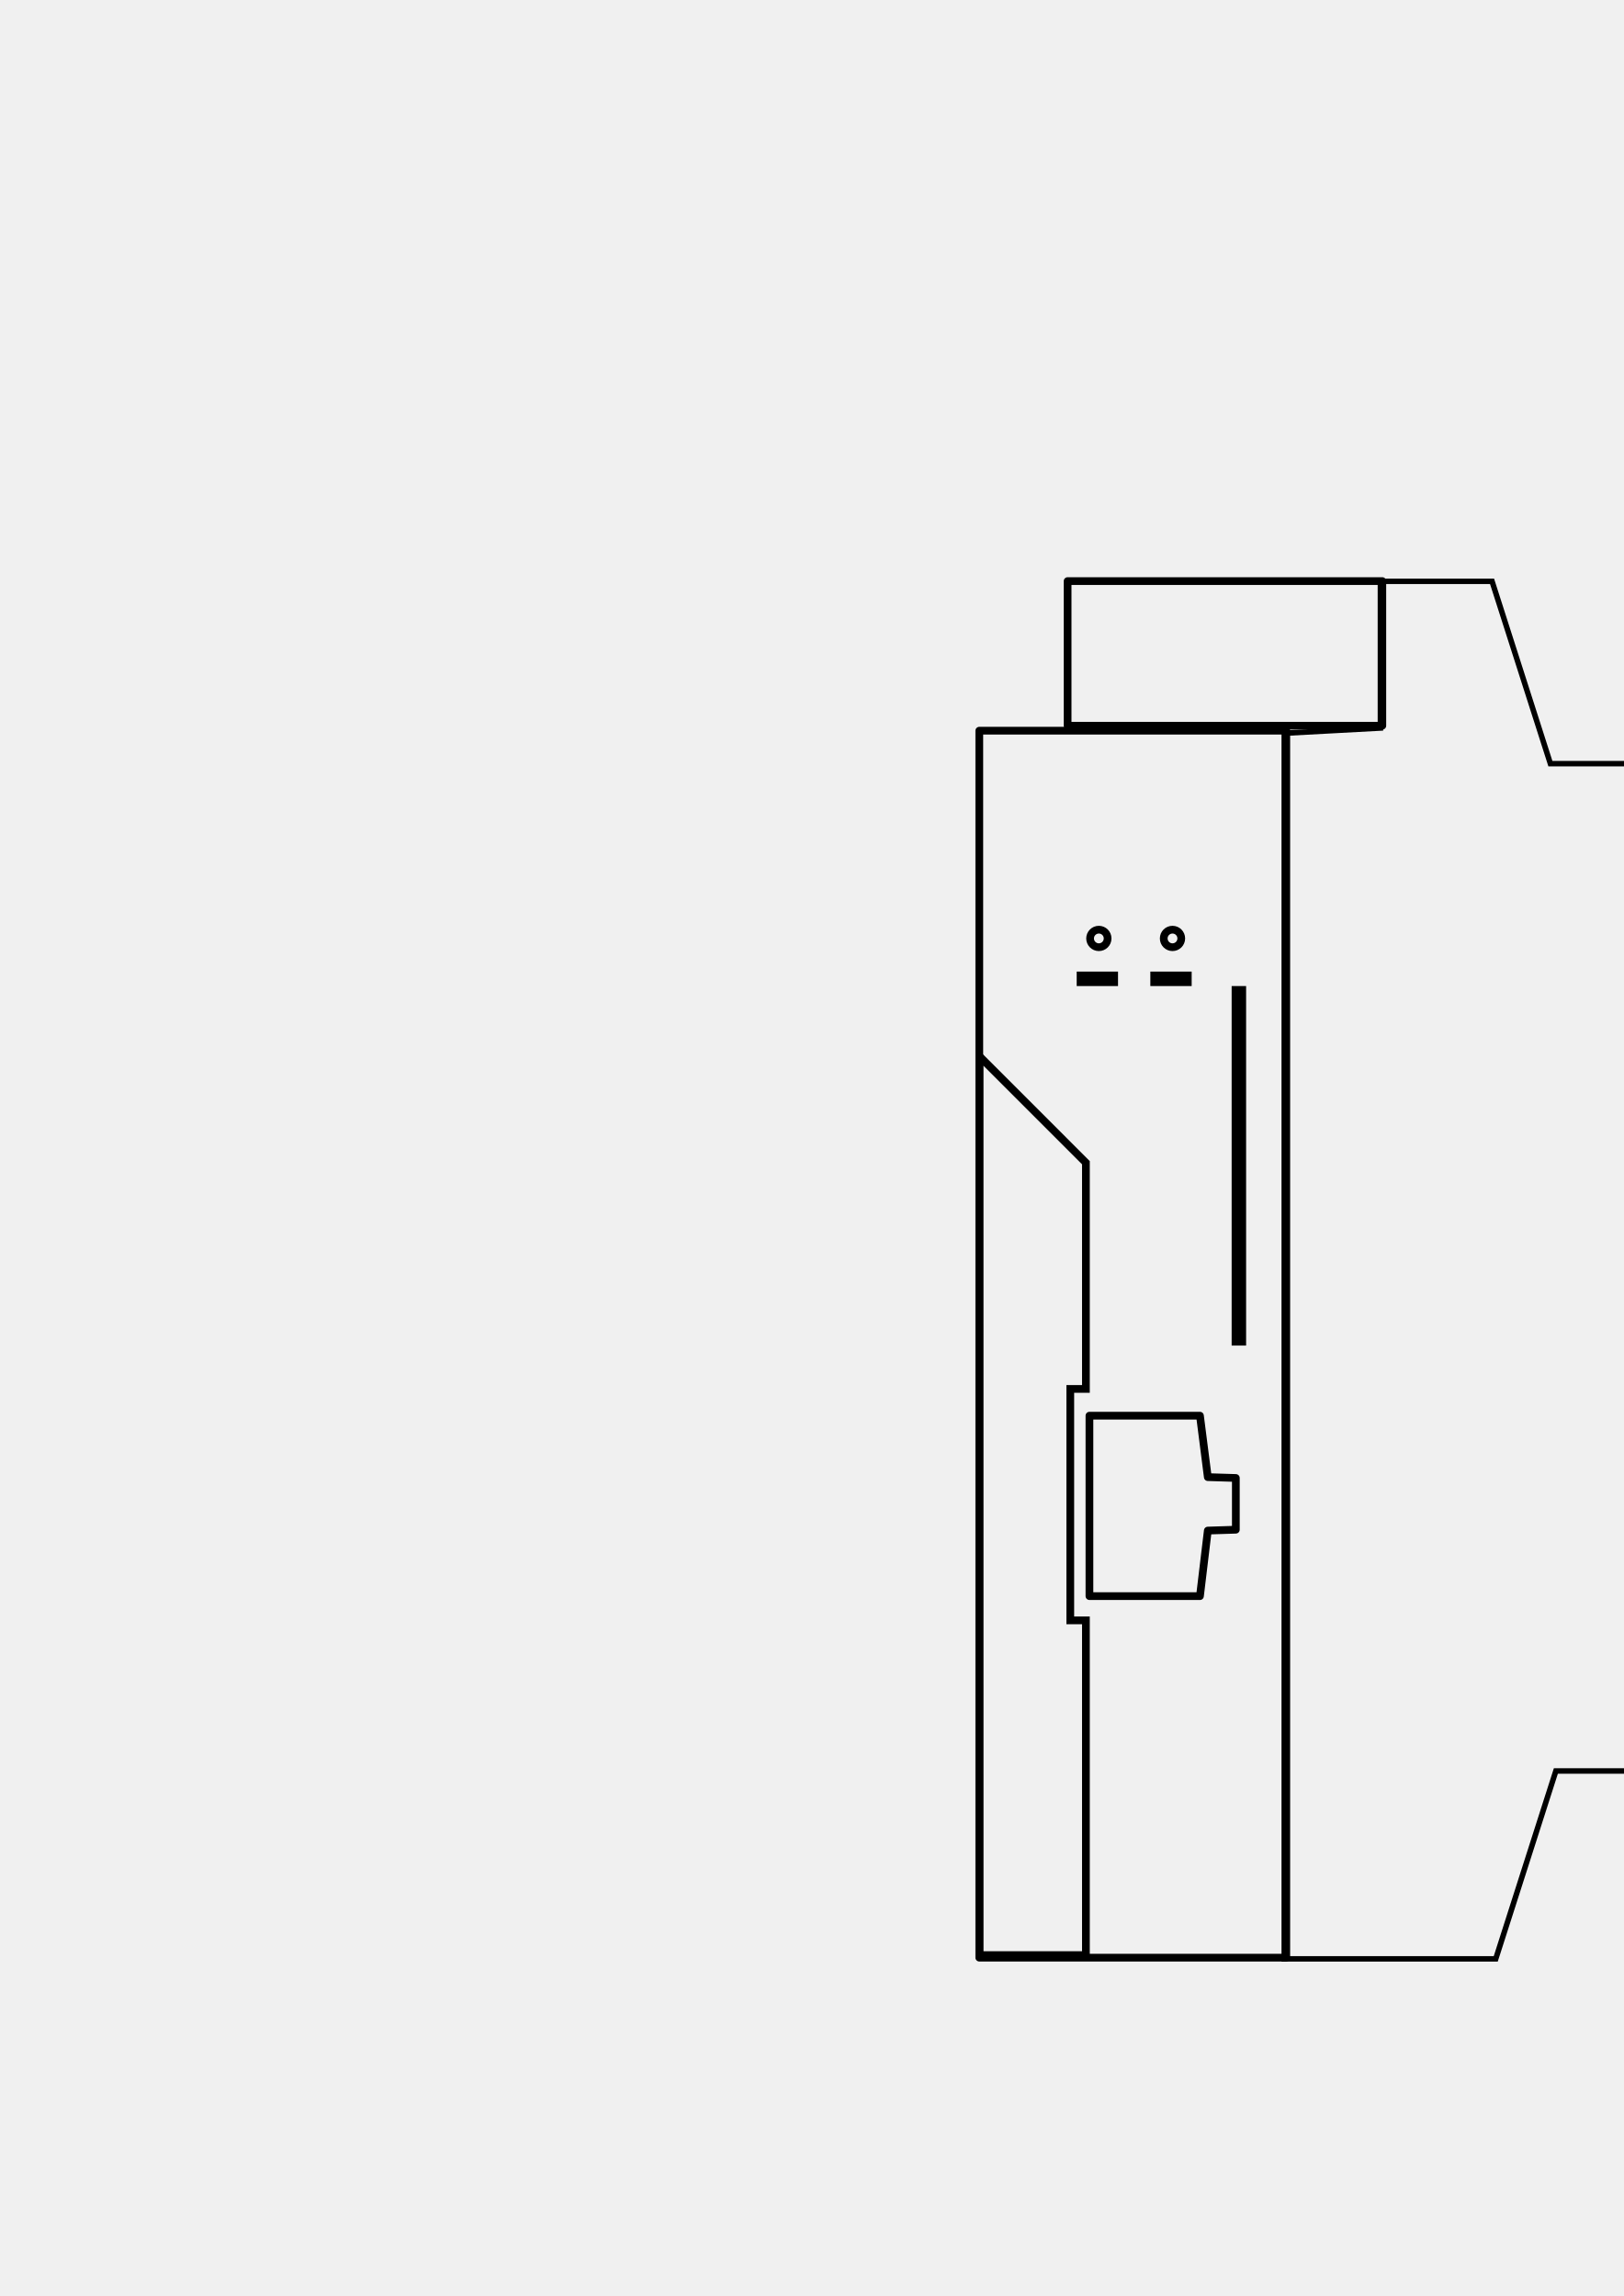
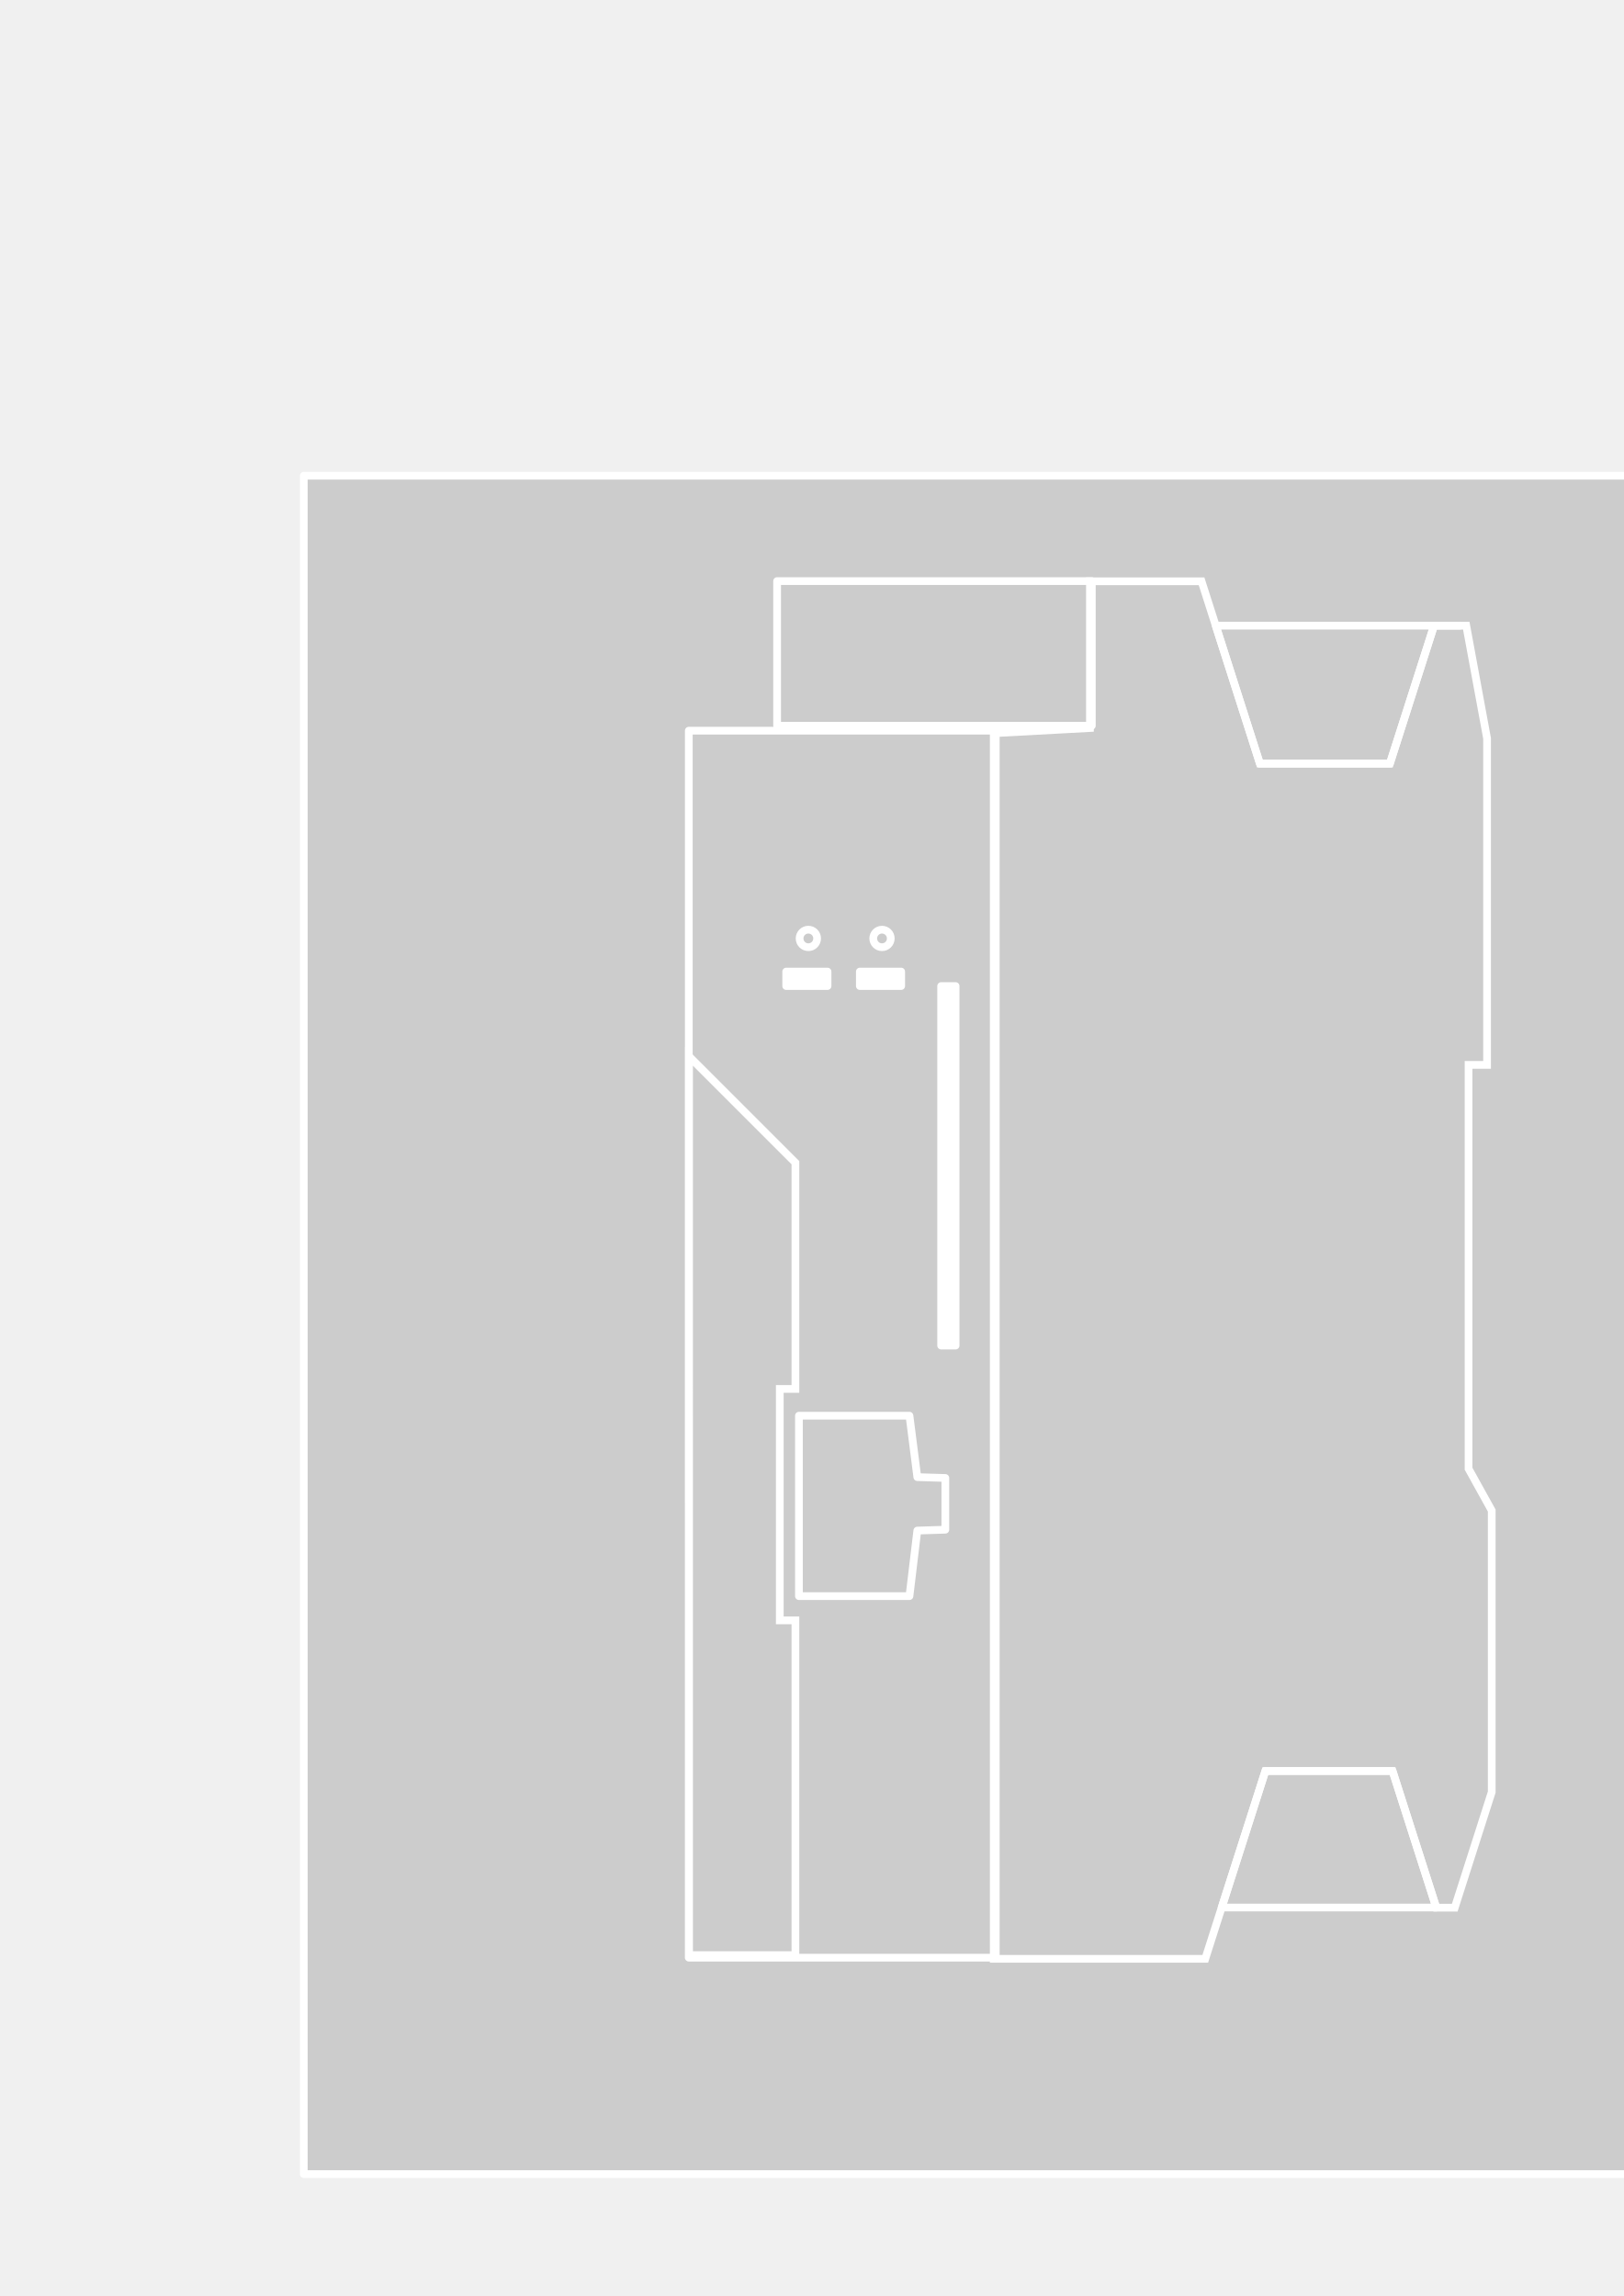
<svg xmlns="http://www.w3.org/2000/svg" width="210mm" height="297mm" viewBox="0 0 210 297" version="1.1" id="svg8">
  <defs id="defs2" />
  <g id="layer1">
-     <path style="fill:none;stroke:#000000;stroke-width:1;stroke-linecap:round;stroke-linejoin:round;stroke-miterlimit:4;stroke-dasharray:none;stroke-opacity:1" d="m 126.656,94.518 h 39.703 V 253.232 h -39.703 z" id="rect10" />
-     <circle style="fill:none;stroke:#000000;stroke-width:1;stroke-linecap:round;stroke-linejoin:round;stroke-miterlimit:4;stroke-dasharray:none;stroke-opacity:1" id="path12" cx="142.119" cy="121.392" r="1.134" />
-     <path style="fill:none;fill-opacity:1;stroke:#000000;stroke-width:1;stroke-linecap:round;stroke-linejoin:round;stroke-miterlimit:4;stroke-dasharray:none;stroke-opacity:1" d="m 140.901,183.126 h 14.294 l 1.016,7.948 3.624,0.11 v 6.691 l -3.624,0.114 -1.016,8.477 H 140.901 Z" id="rect20" />
-     <path style="fill:none;stroke:#000000;stroke-width:1;stroke-linecap:butt;stroke-linejoin:miter;stroke-opacity:1" d="m 126.681,136.638 0.005,116.262 h 13.759 v -43.298 h -2.021 v -29.934 h 2.021 V 150.403 Z" id="path841" />
-     <circle r="1.134" cy="121.392" cx="151.644" id="circle845" style="fill:none;stroke:#000000;stroke-width:1;stroke-linecap:round;stroke-linejoin:round;stroke-miterlimit:4;stroke-dasharray:none;stroke-opacity:1" />
-     <rect style="fill:#000000;fill-opacity:1;stroke:none;stroke-width:1;stroke-linecap:round;stroke-linejoin:round;stroke-miterlimit:4;stroke-dasharray:none;stroke-opacity:1" id="rect849" width="1.871" height="46.505" x="159.293" y="127.551" />
-     <rect style="fill:#000000;fill-opacity:1;stroke:none;stroke-width:1;stroke-linecap:round;stroke-linejoin:round;stroke-miterlimit:4;stroke-dasharray:none;stroke-opacity:1" id="rect851" width="5.345" height="1.871" x="139.253" y="125.68" />
-     <rect y="125.68" x="148.778" height="1.871" width="5.345" id="rect853" style="fill:#000000;fill-opacity:1;stroke:none;stroke-width:1;stroke-linecap:round;stroke-linejoin:round;stroke-miterlimit:4;stroke-dasharray:none;stroke-opacity:1" />
-     <path style="fill:none;stroke:#000000;stroke-width:0.709;stroke-linecap:butt;stroke-linejoin:miter;stroke-opacity:1" d="m 166.097,94.845 v 158.542 h 27.355 l 7.774,-24.301 h 16.45 l 5.657,17.681 h 2.386 l 4.785,-14.958 v -36.409 l -2.999,-5.412 v -52.24 h 2.395 V 95.516 l -2.694,-14.583 h -4.169 l -5.711,17.85 h -16.808 l -7.546,-23.588 h -14.437 v 18.98 z" id="path871" />
-     <rect style="fill:none;fill-opacity:1;stroke:#000000;stroke-width:1;stroke-linecap:round;stroke-linejoin:round;stroke-miterlimit:4;stroke-dasharray:none;stroke-opacity:1" id="rect873" width="40.703" height="18.709" x="138.078" y="75.166" />
+     <rect style="fill:#cccccc;fill-opacity:1;stroke:#ffffff;stroke-width:1;stroke-linecap:round;stroke-linejoin:round;stroke-miterlimit:4;stroke-dasharray:none;stroke-opacity:1" id="rect36" width="207.401" height="219.696" x="39.289" y="61.536" />
+     <path style="fill:none;stroke:#ffffff;stroke-width:1;stroke-linecap:round;stroke-linejoin:round;stroke-miterlimit:4;stroke-dasharray:none;stroke-opacity:1" d="M 89.085,94.518 H 128.788 V 253.232 H 89.085 Z" id="rect10" />
+     <circle style="fill:none;stroke:#ffffff;stroke-width:1;stroke-linecap:round;stroke-linejoin:round;stroke-miterlimit:4;stroke-dasharray:none;stroke-opacity:1" id="path12" cx="104.548" cy="121.392" r="1.134" />
+     <path style="fill:none;fill-opacity:1;stroke:#ffffff;stroke-width:1;stroke-linecap:round;stroke-linejoin:round;stroke-miterlimit:4;stroke-dasharray:none;stroke-opacity:1" d="m 103.33,183.126 h 14.294 l 1.016,7.948 3.624,0.11 v 6.691 l -3.624,0.114 -1.016,8.477 h -14.294 z" id="rect20" />
+     <path style="fill:none;stroke:#ffffff;stroke-width:1;stroke-linecap:butt;stroke-linejoin:miter;stroke-opacity:1" d="m 89.11,136.638 0.005,116.262 h 13.759 v -43.298 h -2.021 v -29.934 h 2.021 V 150.403 Z" id="path841" />
+     <circle r="1.134" cy="121.392" cx="114.073" id="circle845" style="fill:none;stroke:#ffffff;stroke-width:1;stroke-linecap:round;stroke-linejoin:round;stroke-miterlimit:4;stroke-dasharray:none;stroke-opacity:1" />
+     <rect style="fill:#ffffff;fill-opacity:1;stroke:#ffffff;stroke-width:1;stroke-linecap:round;stroke-linejoin:round;stroke-miterlimit:4;stroke-dasharray:none;stroke-opacity:1" id="rect849" width="1.871" height="46.505" x="121.722" y="127.551" />
+     <rect style="fill:#ffffff;fill-opacity:1;stroke:#ffffff;stroke-width:1;stroke-linecap:round;stroke-linejoin:round;stroke-miterlimit:4;stroke-dasharray:none;stroke-opacity:1" id="rect851" width="5.345" height="1.871" x="101.682" y="125.68" />
+     <rect y="125.68" x="111.207" height="1.871" width="5.345" id="rect853" style="fill:#ffffff;fill-opacity:1;stroke:#ffffff;stroke-width:1;stroke-linecap:round;stroke-linejoin:round;stroke-miterlimit:4;stroke-dasharray:none;stroke-opacity:1" />
+     <path style="fill:none;stroke:#ffffff;stroke-width:1;stroke-linecap:butt;stroke-linejoin:miter;stroke-opacity:1" d="m 128.526,94.845 v 158.542 h 27.355 l 7.774,-24.301 h 16.45 l 5.657,17.681 h 2.386 l 4.785,-14.958 v -36.409 l -2.999,-5.412 v -52.24 h 2.395 V 95.516 L 189.637,80.932 h -4.169 l -5.711,17.85 H 162.949 L 155.402,75.194 H 140.966 v 18.98 z" id="path871" />
+     <rect style="fill:none;fill-opacity:1;stroke:#ffffff;stroke-width:1;stroke-linecap:round;stroke-linejoin:round;stroke-miterlimit:4;stroke-dasharray:none;stroke-opacity:1" id="rect873" width="40.703" height="18.709" x="100.507" y="75.166" />
+     <path style="fill:none;fill-opacity:1;stroke:#ffffff;stroke-width:1;stroke-linecap:round;stroke-linejoin:round;stroke-miterlimit:4;stroke-dasharray:none;stroke-opacity:1" d="m 157.237,80.93 5.711,17.852 h 16.808 l 5.711,-17.85 h 3.367 v -0.002 z" id="rect26" />
+     <path style="fill:none;fill-opacity:1;stroke:#ffffff;stroke-width:1;stroke-linecap:round;stroke-linejoin:round;stroke-miterlimit:4;stroke-dasharray:none;stroke-opacity:1" d="m 163.656,229.086 -5.65,17.661 h 27.75 l -5.65,-17.661 z" id="rect31" />
  </g>
</svg>
